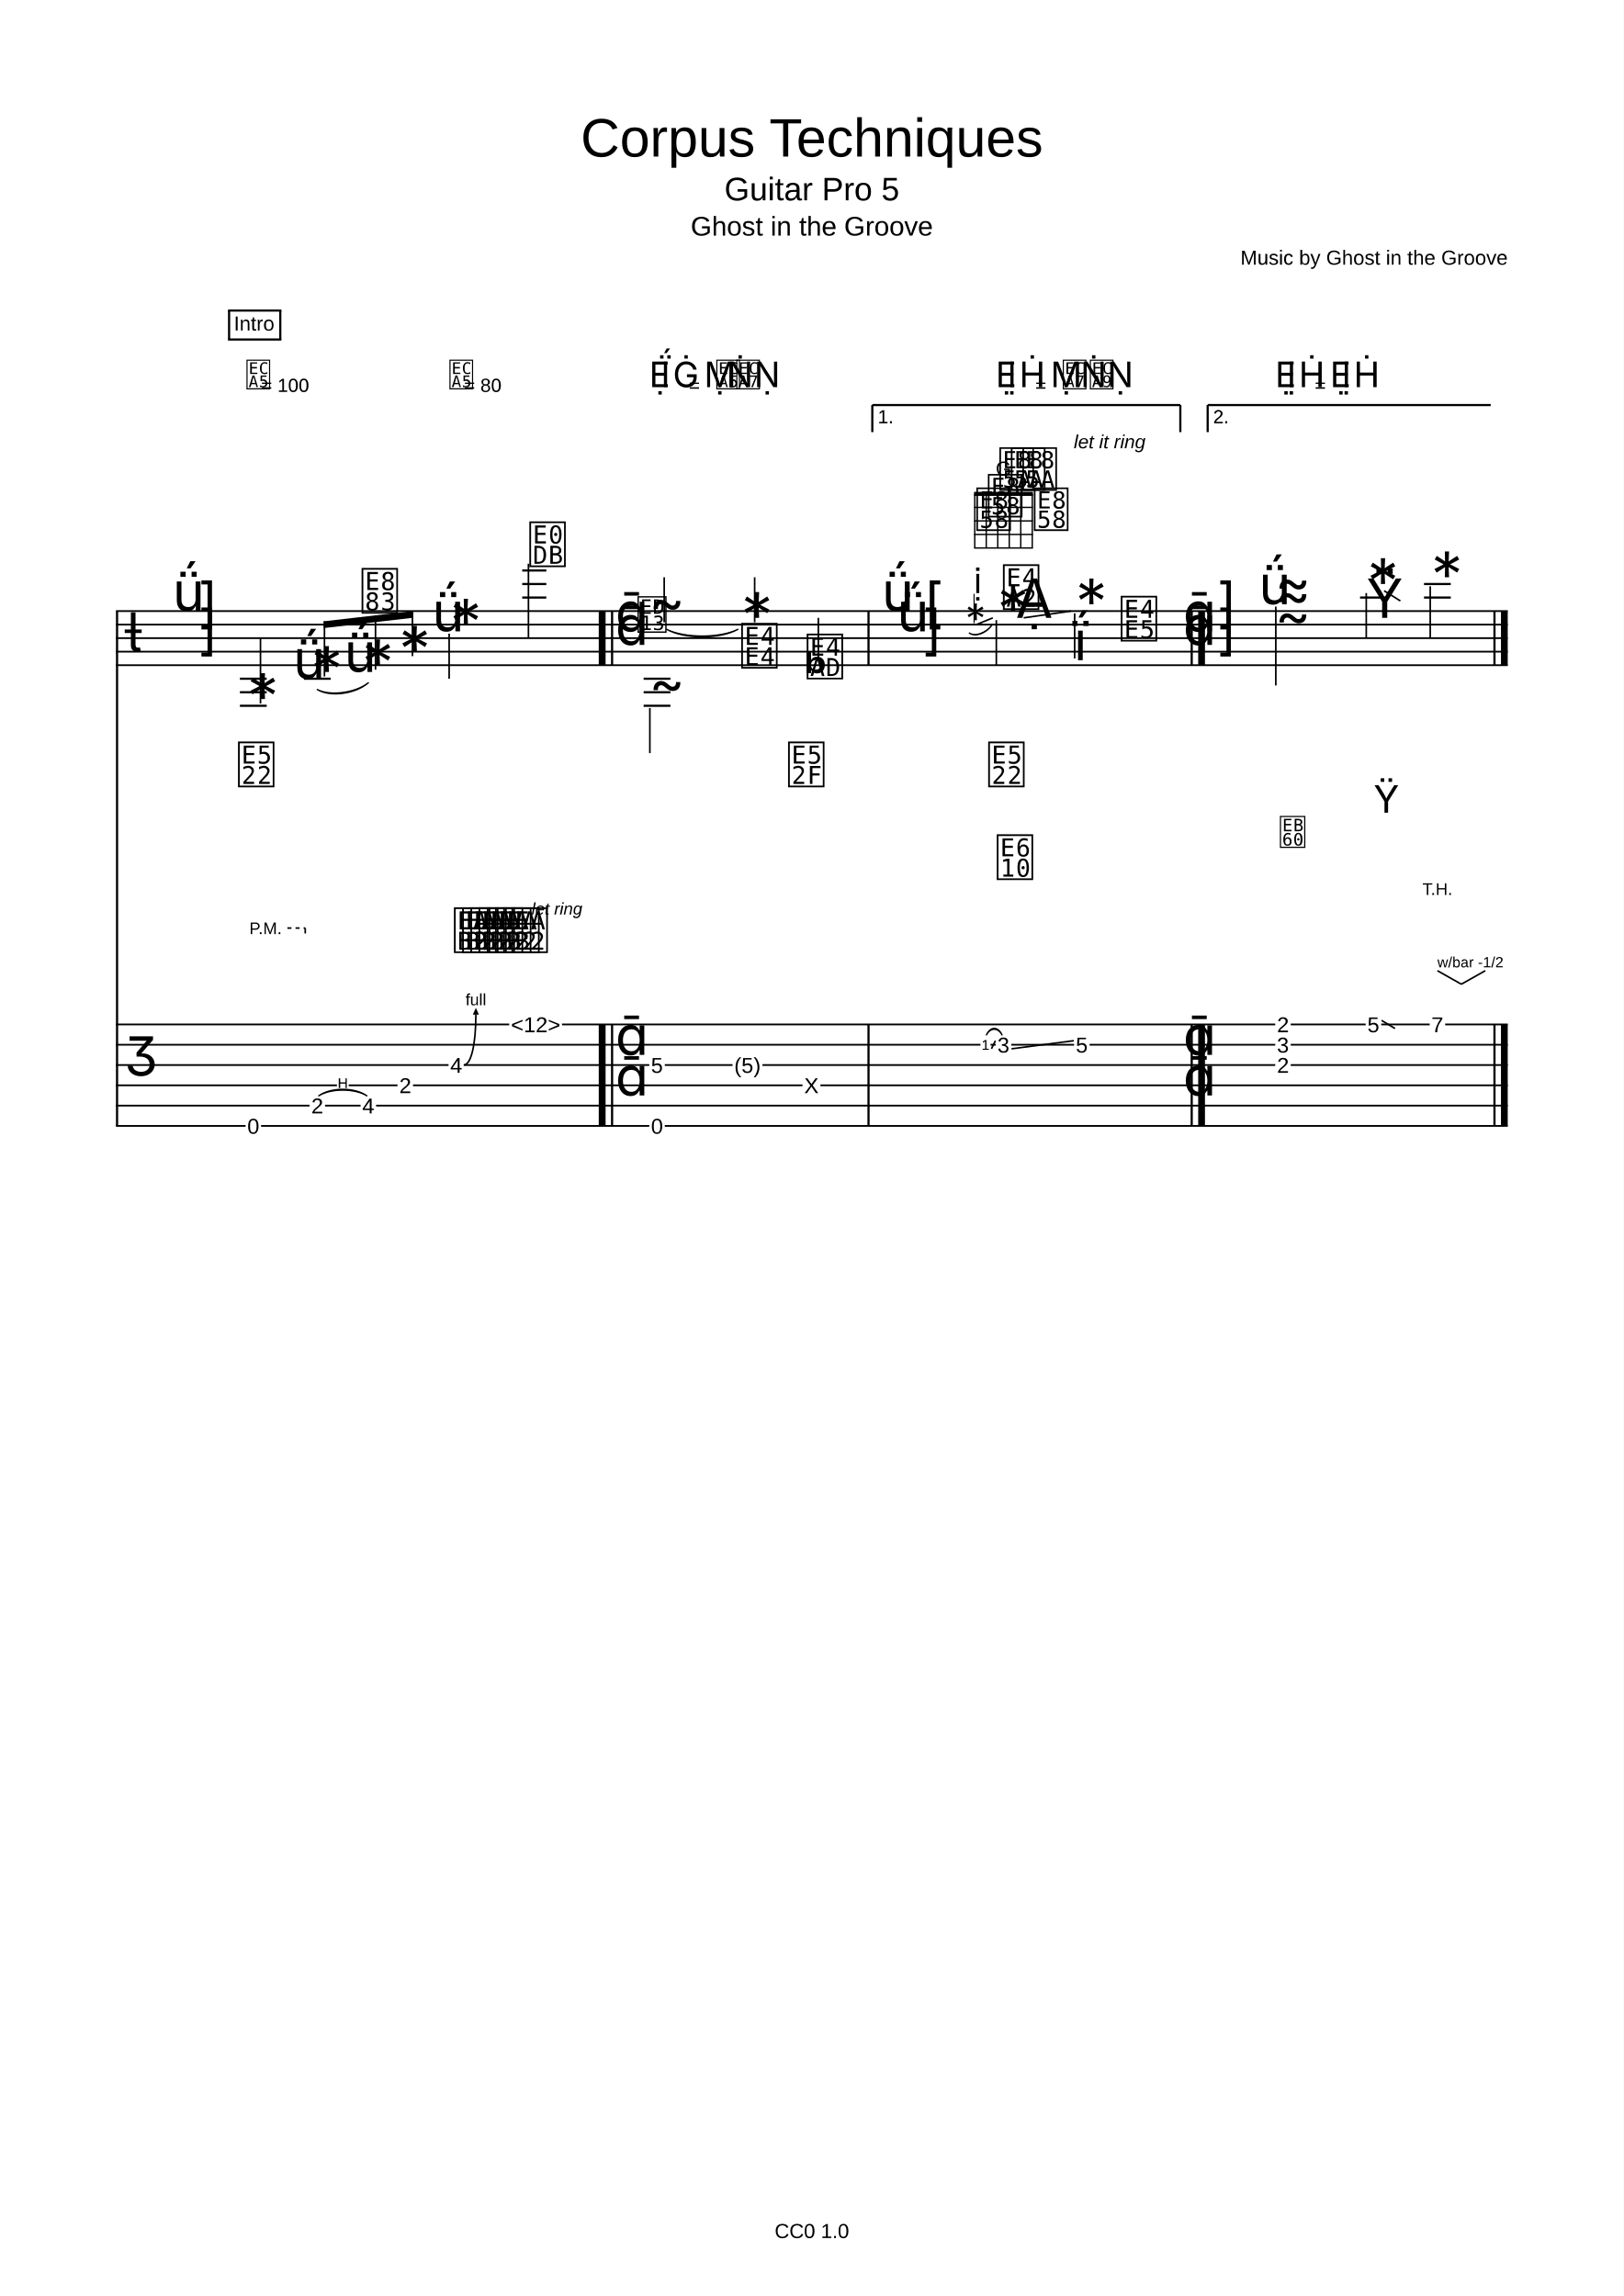
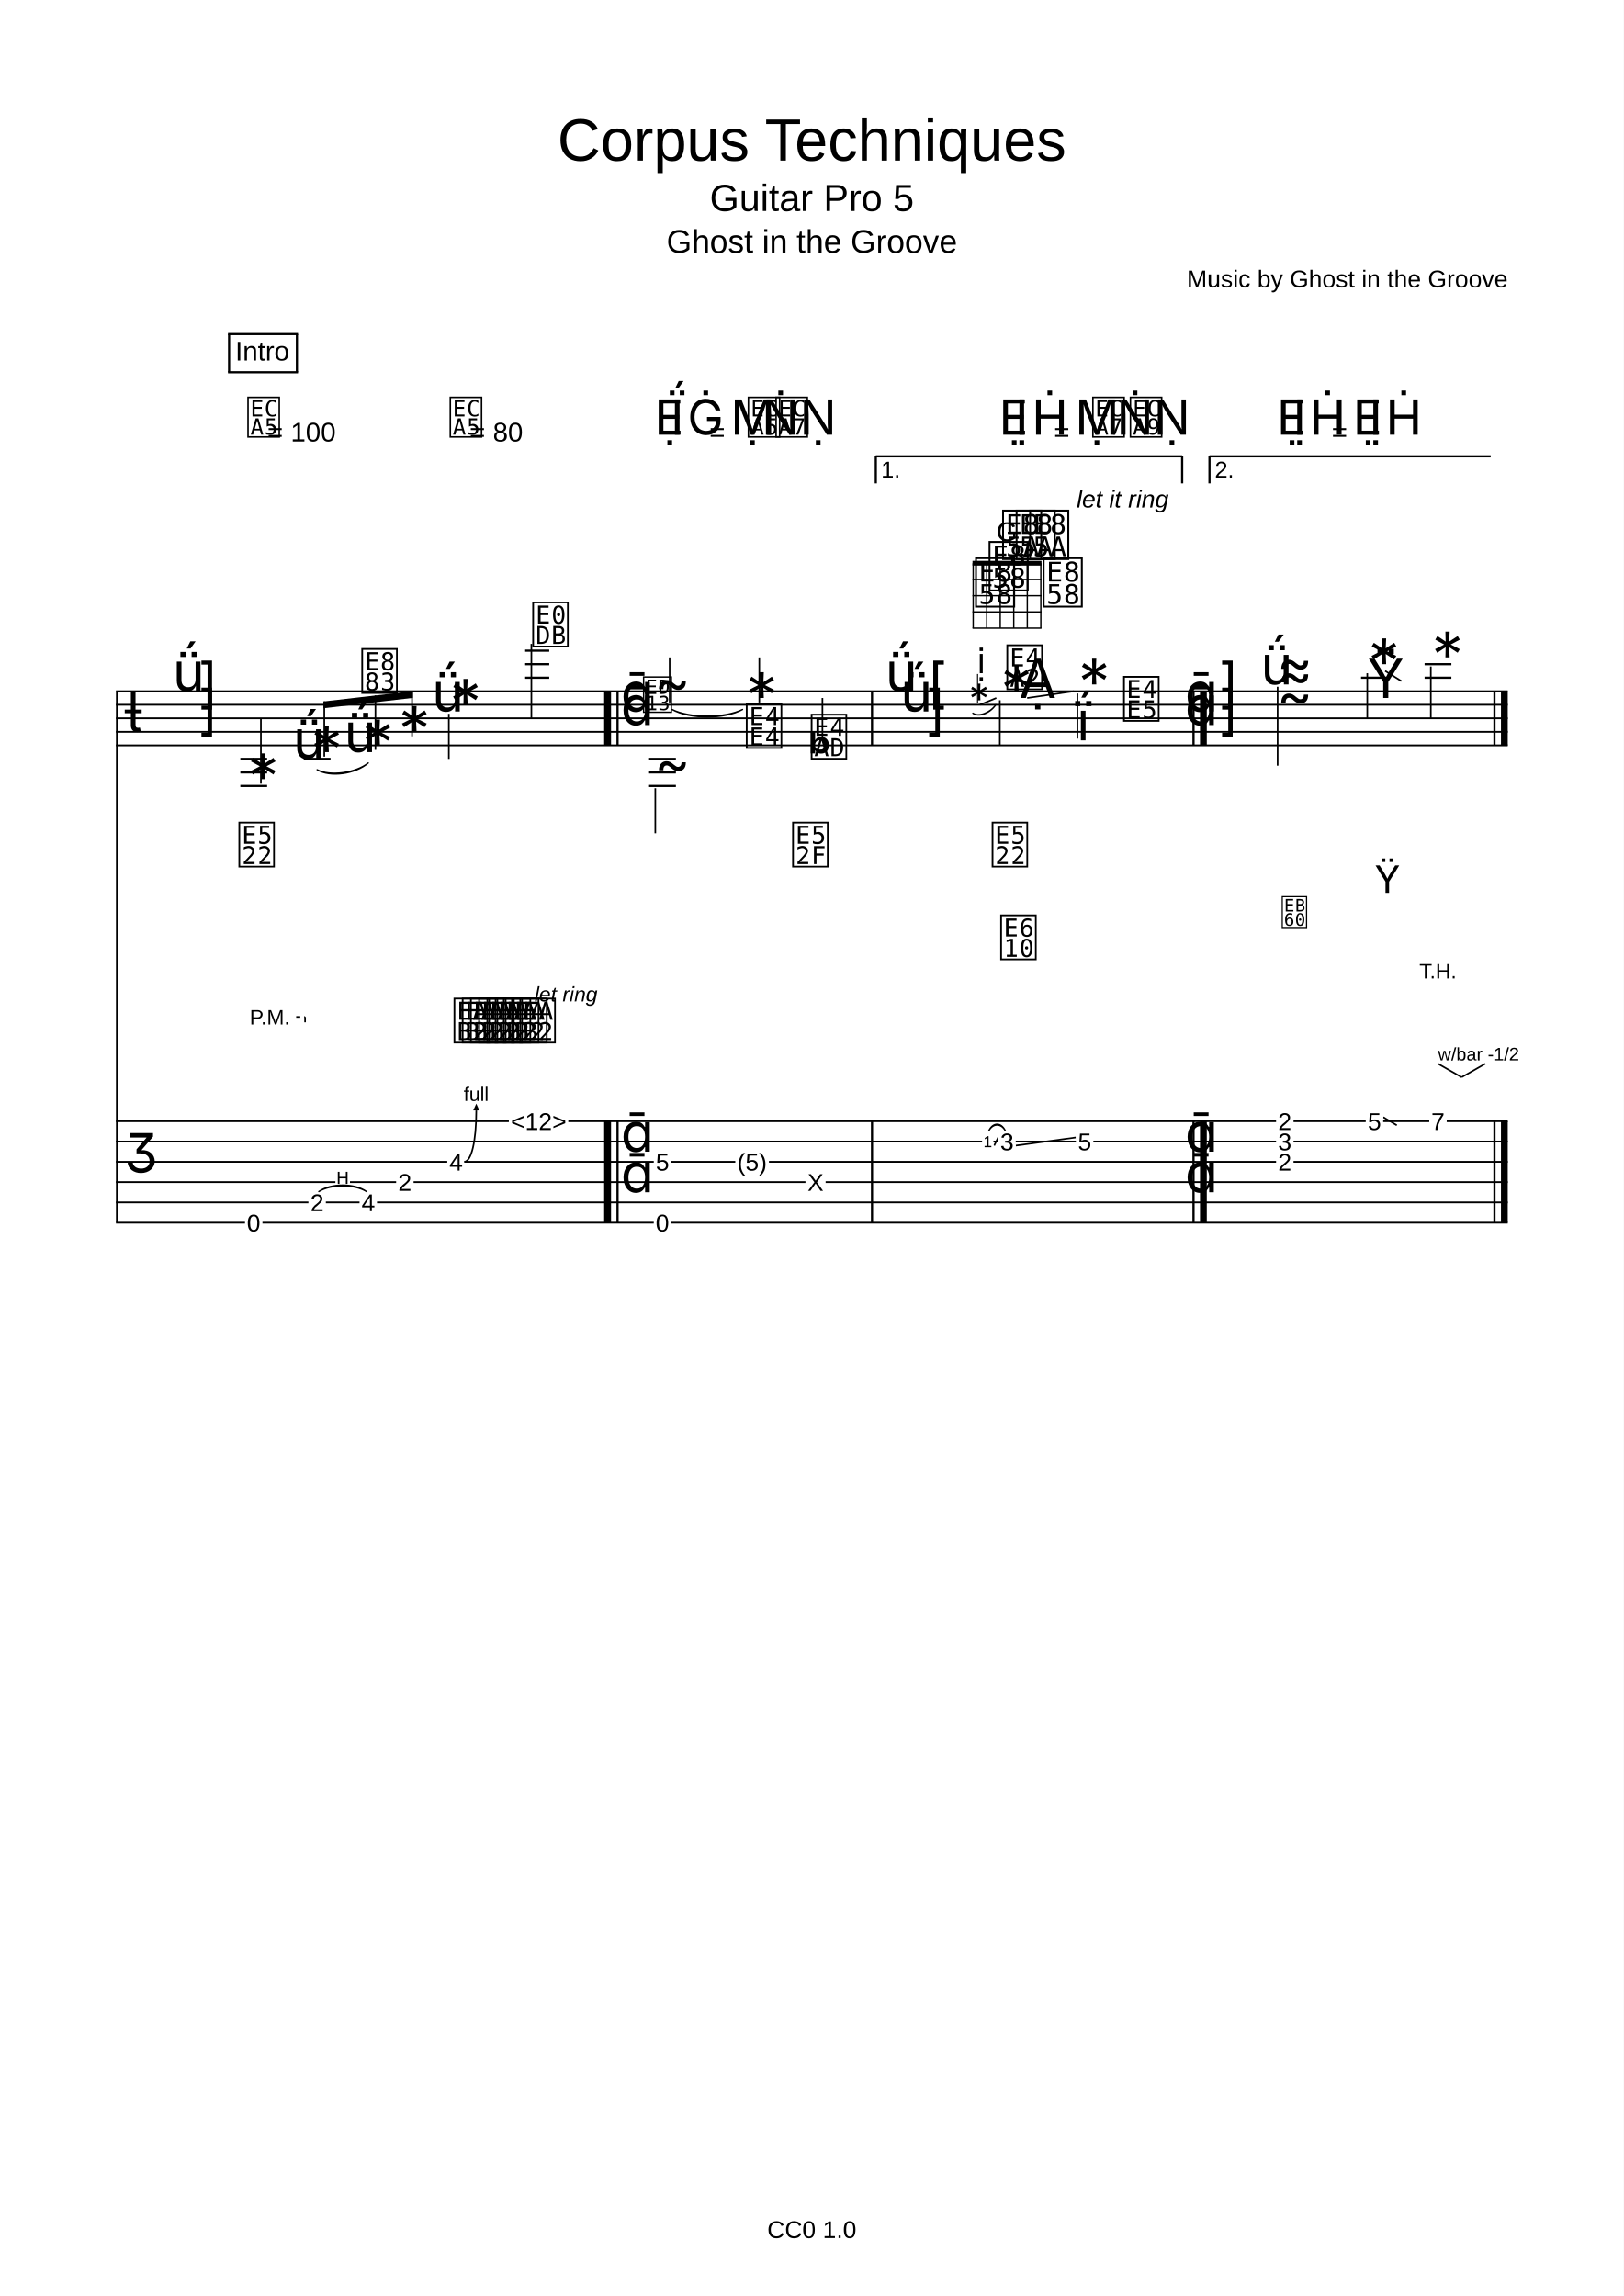
<svg xmlns="http://www.w3.org/2000/svg" width="1200" height="1697.143" viewBox="0 0 120 169.714">
  <style>@font-face{font-family:"Bravura";src:url("Bravura.otf")}text{font-family:"Bravura";font-size:4px}text.t{font-family:Arial,Helvetica,sans-serif}</style>
  <rect x="0" y="0" width="120" height="169.714" fill="white" />
  <g fill="black" stroke="black">
-     <line class="staffLine" x1="8.571" y1="45.169" x2="111.429" y2="45.169" stroke-width="0.13" />
-     <line class="staffLine" x1="8.571" y1="46.169" x2="111.429" y2="46.169" stroke-width="0.13" />
-     <line class="staffLine" x1="8.571" y1="47.169" x2="111.429" y2="47.169" stroke-width="0.13" />
-     <line class="staffLine" x1="8.571" y1="48.169" x2="111.429" y2="48.169" stroke-width="0.13" />
-     <line class="staffLine" x1="8.571" y1="49.169" x2="111.429" y2="49.169" stroke-width="0.13" />
-     <line class="ledgerLine" x1="17.731" y1="50.169" x2="19.711" y2="50.169" stroke-width="0.16" />
-     <line class="ledgerLine" x1="17.731" y1="51.169" x2="19.711" y2="51.169" stroke-width="0.16" />
-     <line class="ledgerLine" x1="17.731" y1="52.169" x2="19.711" y2="52.169" stroke-width="0.16" />
-     <line class="stem" x1="19.251" y1="52.001" x2="19.251" y2="47.169" stroke-width="0.12" />
-     <line class="ledgerLine" x1="22.459" y1="50.169" x2="24.439" y2="50.169" stroke-width="0.16" />
-     <line class="stem" x1="33.194" y1="46.837" x2="33.194" y2="50.169" stroke-width="0.12" />
-     <line class="ledgerLine" x1="38.595" y1="44.169" x2="40.375" y2="44.169" stroke-width="0.16" />
-     <line class="ledgerLine" x1="38.595" y1="43.169" x2="40.375" y2="43.169" stroke-width="0.16" />
-     <line class="ledgerLine" x1="38.595" y1="42.169" x2="40.375" y2="42.169" stroke-width="0.16" />
-     <line class="stem" x1="39.055" y1="41.669" x2="39.055" y2="47.169" stroke-width="0.12" />
-     <line class="stem" x1="23.979" y1="50.001" x2="23.979" y2="45.919" stroke-width="0.12" />
-     <line class="stem" x1="27.752" y1="49.501" x2="27.752" y2="45.484" stroke-width="0.12" />
-     <line class="stem" x1="30.481" y1="48.501" x2="30.481" y2="45.169" stroke-width="0.12" />
-     <line class="barline" x1="44.336" y1="45.169" x2="44.336" y2="49.169" stroke-width="0.16" />
-     <line class="barline" x1="44.506" y1="45.169" x2="44.506" y2="49.169" stroke-width="0.5" />
-     <line class="barline" x1="45.236" y1="45.169" x2="45.236" y2="49.169" stroke-width="0.16" />
-     <line class="stem" x1="49.088" y1="46.001" x2="49.088" y2="42.669" stroke-width="0.12" />
-     <line class="stem" x1="55.773" y1="46.001" x2="55.773" y2="42.669" stroke-width="0.12" />
-     <line class="stem" x1="60.48" y1="48.725" x2="60.48" y2="45.669" stroke-width="0.12" />
-     <line class="ledgerLine" x1="47.568" y1="50.169" x2="49.548" y2="50.169" stroke-width="0.16" />
-     <line class="ledgerLine" x1="47.568" y1="51.169" x2="49.548" y2="51.169" stroke-width="0.16" />
-     <line class="ledgerLine" x1="47.568" y1="52.169" x2="49.548" y2="52.169" stroke-width="0.16" />
-     <line class="stem" x1="48.028" y1="52.337" x2="48.028" y2="55.669" stroke-width="0.12" />
-     <line class="barline" x1="64.188" y1="45.169" x2="64.188" y2="49.169" stroke-width="0.16" />
-     <line class="stem" x1="73.634" y1="45.837" x2="73.634" y2="49.169" stroke-width="0.12" />
-     <line class="stem" x1="71.988" y1="46.06" x2="71.988" y2="43.894" stroke-width="0.078" />
-     <line class="slide" x1="72.157" y1="46.169" x2="73.374" y2="45.669" stroke-width="0.12" />
-     <line class="stem" x1="79.423" y1="45.337" x2="79.423" y2="48.669" stroke-width="0.12" />
-     <line class="slide" x1="75.654" y1="45.669" x2="79.163" y2="45.169" stroke-width="0.12" />
-     <line class="barline" x1="88.073" y1="45.169" x2="88.073" y2="49.169" stroke-width="0.16" />
-     <line class="barline" x1="88.803" y1="45.169" x2="88.803" y2="49.169" stroke-width="0.5" />
-     <line class="stem" x1="94.289" y1="44.837" x2="94.289" y2="50.669" stroke-width="0.12" />
-     <line class="ledgerLine" x1="100.514" y1="44.169" x2="102.494" y2="44.169" stroke-width="0.16" />
-     <line class="stem" x1="100.974" y1="43.837" x2="100.974" y2="47.169" stroke-width="0.12" />
-     <line class="slide" x1="102.294" y1="43.669" x2="103.494" y2="44.419" stroke-width="0.12" />
-     <line class="ledgerLine" x1="105.241" y1="44.169" x2="107.221" y2="44.169" stroke-width="0.16" />
-     <line class="ledgerLine" x1="105.241" y1="43.169" x2="107.221" y2="43.169" stroke-width="0.16" />
-     <line class="stem" x1="105.701" y1="43.337" x2="105.701" y2="47.169" stroke-width="0.12" />
-     <line class="barline" x1="110.449" y1="45.169" x2="110.449" y2="49.169" stroke-width="0.16" />
-     <line class="barline" x1="111.179" y1="45.169" x2="111.179" y2="49.169" stroke-width="0.5" />
-     <line class="chord" x1="76.289" y1="36.505" x2="76.289" y2="40.505" stroke-width="0.1" />
-     <line class="chord" x1="75.439" y1="36.505" x2="75.439" y2="40.505" stroke-width="0.1" />
-     <line class="chord" x1="74.589" y1="36.505" x2="74.589" y2="40.505" stroke-width="0.1" />
-     <line class="chord" x1="73.739" y1="36.505" x2="73.739" y2="40.505" stroke-width="0.1" />
-     <line class="chord" x1="72.889" y1="36.505" x2="72.889" y2="40.505" stroke-width="0.1" />
-     <line class="chord" x1="72.039" y1="36.505" x2="72.039" y2="40.505" stroke-width="0.1" />
-     <line class="chord" x1="71.989" y1="36.505" x2="76.339" y2="36.505" stroke-width="0.3" />
-     <line class="chord" x1="71.989" y1="37.505" x2="76.339" y2="37.505" stroke-width="0.1" />
-     <line class="chord" x1="71.989" y1="38.505" x2="76.339" y2="38.505" stroke-width="0.1" />
-     <line class="chord" x1="71.989" y1="39.505" x2="76.339" y2="39.505" stroke-width="0.1" />
-     <line class="chord" x1="71.989" y1="40.505" x2="76.339" y2="40.505" stroke-width="0.1" />
-     <line class="staffLine" x1="8.571" y1="75.724" x2="111.429" y2="75.724" stroke-width="0.13" />
-     <line class="staffLine" x1="8.571" y1="77.224" x2="111.429" y2="77.224" stroke-width="0.13" />
-     <line class="staffLine" x1="8.571" y1="78.724" x2="111.429" y2="78.724" stroke-width="0.13" />
-     <line class="staffLine" x1="8.571" y1="80.224" x2="111.429" y2="80.224" stroke-width="0.13" />
-     <line class="staffLine" x1="8.571" y1="81.724" x2="111.429" y2="81.724" stroke-width="0.13" />
-     <line class="staffLine" x1="8.571" y1="83.224" x2="111.429" y2="83.224" stroke-width="0.13" />
-     <line class="barline" x1="44.336" y1="75.724" x2="44.336" y2="83.224" stroke-width="0.16" />
-     <line class="barline" x1="44.506" y1="75.724" x2="44.506" y2="83.224" stroke-width="0.5" />
-     <line class="barline" x1="45.236" y1="75.724" x2="45.236" y2="83.224" stroke-width="0.16" />
-     <line class="barline" x1="64.188" y1="75.724" x2="64.188" y2="83.224" stroke-width="0.16" />
-     <line class="slide" x1="73.271" y1="77.524" x2="73.569" y2="76.924" stroke-width="0.12" />
-     <line class="slide" x1="74.759" y1="77.524" x2="79.359" y2="76.924" stroke-width="0.12" />
-     <line class="barline" x1="88.073" y1="75.724" x2="88.073" y2="83.224" stroke-width="0.16" />
-     <line class="barline" x1="88.803" y1="75.724" x2="88.803" y2="83.224" stroke-width="0.5" />
-     <line class="slide" x1="102.099" y1="75.424" x2="103.099" y2="76.024" stroke-width="0.12" />
-     <line class="barline" x1="110.449" y1="75.724" x2="110.449" y2="83.224" stroke-width="0.16" />
-     <line class="barline" x1="111.179" y1="75.724" x2="111.179" y2="83.224" stroke-width="0.5" />
-     <line class="bend" x1="106.231" y1="71.75" x2="108" y2="72.75" stroke-width="0.12" />
-     <line class="bend" x1="108" y1="72.75" x2="109.769" y2="71.75" stroke-width="0.12" />
-     <line class="technique" x1="21.241" y1="68.6" x2="22.559" y2="68.6" stroke-width="0.12" stroke-dasharray="0.3" />
-     <line class="technique" x1="22.559" y1="68.6" x2="22.559" y2="69" stroke-width="0.12" />
-     <line class="volta" x1="64.468" y1="29.941" x2="87.233" y2="29.941" stroke-width="0.16" />
-     <line class="volta" x1="64.468" y1="29.941" x2="64.468" y2="31.941" stroke-width="0.16" />
-     <line class="volta" x1="87.233" y1="29.941" x2="87.233" y2="31.941" stroke-width="0.16" />
-     <line class="volta" x1="89.253" y1="29.941" x2="110.169" y2="29.941" stroke-width="0.16" />
-     <line class="volta" x1="89.253" y1="29.941" x2="89.253" y2="31.941" stroke-width="0.16" />
-     <line class="section" x1="16.851" y1="22.955" x2="20.795" y2="22.955" stroke-width="0.16" />
-     <line class="section" x1="16.851" y1="25.095" x2="20.795" y2="25.095" stroke-width="0.16" />
-     <line class="section" x1="16.931" y1="22.955" x2="16.931" y2="25.095" stroke-width="0.16" />
-     <line class="section" x1="20.715" y1="22.955" x2="20.715" y2="25.095" stroke-width="0.16" />
-     <line class="barline" x1="8.651" y1="45.169" x2="8.651" y2="83.224" stroke-width="0.16" />
-     <polygon class="beam" stroke="none" points="23.919,45.926 30.541,45.162 30.541,45.662 23.919,46.426" />
-     <text class="clef" x="9.171" y="48.169" stroke="none"></text>
-     <text class="keySignature" x="12.755" y="45.169" stroke="none"></text>
-     <text class="timeSignature" x="14.651" y="46.169" stroke="none"></text>
-     <text class="timeSignature" x="14.651" y="48.169" stroke="none"></text>
-     <text class="notehead" x="18.131" y="52.169" stroke="none"></text>
-     <text class="notehead" x="22.859" y="50.169" stroke="none"></text>
-     <text class="accidental" x="21.663" y="50.169" stroke="none"></text>
-     <text class="notehead" x="26.632" y="49.669" stroke="none"></text>
-     <text class="accidental" x="25.436" y="49.669" stroke="none"></text>
-     <text class="notehead" x="29.361" y="48.669" stroke="none"></text>
-     <text class="notehead" x="33.134" y="46.669" stroke="none"></text>
-     <text class="accidental" x="31.938" y="46.669" stroke="none"></text>
-     <text class="notehead" x="38.995" y="41.669" stroke="none"></text>
-     <text class="tuplet" x="26.598" y="45.112" stroke="none"></text>
-     <text class="repeat" x="45.476" y="46.669" stroke="none"></text>
-     <text class="repeat" x="45.476" y="47.669" stroke="none"></text>
-     <text class="notehead" x="47.968" y="46.169" stroke="none"></text>
-     <text class="fingering" x="47.012" y="46.572" style="font-size:3.2px" stroke="none"></text>
-     <text class="notehead" x="54.653" y="46.169" stroke="none"></text>
-     <text class="notehead" x="59.38" y="49.169" stroke="none"></text>
-     <text class="articulation" x="59.492" y="49.969" stroke="none"></text>
-     <text class="notehead" x="47.968" y="52.169" stroke="none"></text>
-     <text class="rest" x="54.653" y="49.169" stroke="none"></text>
-     <text class="keySignature" x="65.168" y="45.169" stroke="none"></text>
-     <text class="keySignature" x="66.284" y="46.669" stroke="none"></text>
-     <text class="timeSignature" x="68.278" y="46.169" stroke="none"></text>
-     <text class="timeSignature" x="68.18" y="48.169" stroke="none"></text>
-     <text class="notehead" x="73.574" y="45.669" stroke="none"></text>
-     <text class="dot" x="75.054" y="45.669" stroke="none"></text>
-     <text class="notehead" x="71.26" y="46.169" style="font-size:2.6px" stroke="none"></text>
-     <text class="flag" x="71.949" y="43.837" style="font-size:2.6px" stroke="none"></text>
-     <text class="articulation" x="73.996" y="44.837" stroke="none"></text>
-     <text class="notehead" x="79.363" y="45.169" stroke="none"></text>
-     <text class="flag" x="79.363" y="48.801" stroke="none"></text>
-     <text class="rest" x="82.702" y="47.169" stroke="none"></text>
-     <text class="repeat" x="87.433" y="46.669" stroke="none"></text>
-     <text class="repeat" x="87.433" y="47.669" stroke="none"></text>
-     <text class="timeSignature" x="89.953" y="46.169" stroke="none"></text>
-     <text class="timeSignature" x="89.953" y="48.169" stroke="none"></text>
-     <text class="notehead" x="94.229" y="44.669" stroke="none"></text>
-     <text class="accidental" x="93.033" y="44.669" stroke="none"></text>
-     <text class="notehead" x="94.229" y="45.669" stroke="none"></text>
-     <text class="notehead" x="94.229" y="47.169" stroke="none"></text>
-     <text class="notehead" x="100.914" y="43.669" stroke="none"></text>
-     <text class="technique" x="100.978" y="45.669" stroke="none"></text>
-     <text class="notehead" x="105.641" y="43.169" stroke="none"></text>
-     <text class="chord" x="76.287" y="39.007" style="font-size:3.8px" stroke="none"></text>
-     <text class="chord" x="75.437" y="36.035" style="font-size:3.8px" stroke="none"></text>
-     <text class="chord" x="74.587" y="36.035" style="font-size:3.8px" stroke="none"></text>
-     <text class="chord" x="73.737" y="36.035" style="font-size:3.8px" stroke="none"></text>
-     <text class="chord" x="72.887" y="38.007" style="font-size:3.8px" stroke="none"></text>
-     <text class="chord" x="72.037" y="39.007" style="font-size:3.8px" stroke="none"></text>
-     <text class="dynamic" x="17.465" y="57.945" stroke="none"></text>
-     <text class="dynamic" x="58.118" y="57.945" stroke="none"></text>
-     <text class="dynamic" x="72.908" y="57.945" stroke="none"></text>
-     <text class="clef" x="9.183" y="79.506" stroke="none"></text>
-     <text class="repeat" x="45.476" y="77.974" stroke="none"></text>
-     <text class="repeat" x="45.476" y="80.974" stroke="none"></text>
-     <text class="repeat" x="87.433" y="77.974" stroke="none"></text>
-     <text class="repeat" x="87.433" y="80.974" stroke="none"></text>
-     <text class="vibrato" x="33.42" y="70.2" stroke="none"></text>
-     <text class="vibrato" x="34.028" y="70.2" stroke="none"></text>
-     <text class="vibrato" x="34.636" y="70.2" stroke="none"></text>
-     <text class="vibrato" x="35.244" y="70.2" stroke="none"></text>
-     <text class="vibrato" x="35.852" y="70.2" stroke="none"></text>
-     <text class="vibrato" x="36.46" y="70.2" stroke="none"></text>
-     <text class="vibrato" x="37.068" y="70.2" stroke="none"></text>
-     <text class="vibrato" x="37.676" y="70.2" stroke="none"></text>
-     <text class="technique" x="73.54" y="64.8" stroke="none"></text>
-     <text class="technique" x="94.5" y="62.5" style="font-size:2.8px" stroke="none"></text>
-     <text class="technique" x="101.507" y="60.077" style="font-size:2.8px" stroke="none"></text>
-     <text class="tempo" x="18.131" y="28.617" style="font-size:2.6px" stroke="none"></text>
-     <text class="tempo" x="33.134" y="28.617" style="font-size:2.6px" stroke="none"></text>
-     <text class="tempo" x="47.968" y="28.617" style="font-size:2.6px" stroke="none"></text>
-     <text class="tempo" x="48.831" y="28.617" style="font-size:2.6px" stroke="none"></text>
-     <text class="tempo" x="49.721" y="28.617" style="font-size:2.6px" stroke="none"></text>
-     <text class="tempo" x="52.027" y="28.617" style="font-size:2.6px" stroke="none"></text>
-     <text class="tempo" x="52.854" y="28.617" style="font-size:2.6px" stroke="none"></text>
-     <text class="tempo" x="53.717" y="28.617" style="font-size:2.6px" stroke="none"></text>
-     <text class="tempo" x="54.331" y="28.617" style="font-size:2.6px" stroke="none"></text>
-     <text class="tempo" x="55.719" y="28.617" style="font-size:2.6px" stroke="none"></text>
-     <text class="tempo" x="73.574" y="28.617" style="font-size:2.6px" stroke="none"></text>
-     <text class="tempo" x="74.437" y="28.617" style="font-size:2.6px" stroke="none"></text>
-     <text class="tempo" x="75.326" y="28.617" style="font-size:2.6px" stroke="none"></text>
-     <text class="tempo" x="77.633" y="28.617" style="font-size:2.6px" stroke="none"></text>
-     <text class="tempo" x="78.46" y="28.617" style="font-size:2.6px" stroke="none"></text>
-     <text class="tempo" x="79.848" y="28.617" style="font-size:2.6px" stroke="none"></text>
-     <text class="tempo" x="80.462" y="28.617" style="font-size:2.6px" stroke="none"></text>
-     <text class="tempo" x="81.819" y="28.617" style="font-size:2.6px" stroke="none"></text>
-     <text class="tempo" x="94.229" y="28.617" style="font-size:2.6px" stroke="none"></text>
-     <text class="tempo" x="95.092" y="28.617" style="font-size:2.6px" stroke="none"></text>
-     <text class="tempo" x="95.982" y="28.617" style="font-size:2.6px" stroke="none"></text>
-     <text class="tempo" x="98.288" y="28.617" style="font-size:2.6px" stroke="none"></text>
-     <text class="tempo" x="99.152" y="28.617" style="font-size:2.6px" stroke="none"></text>
-     <text class="tempo" x="100.041" y="28.617" style="font-size:2.6px" stroke="none"></text>
-     <text class="t credit" x="60" y="11.571" style="font-size:4px" text-anchor="middle" stroke="none">Corpus Techniques</text>
-     <text class="t credit" x="60" y="14.811" style="font-size:2.4px" text-anchor="middle" stroke="none">Guitar Pro 5</text>
-     <text class="t credit" x="60" y="17.415" style="font-size:2px" text-anchor="middle" stroke="none">Ghost in the Groove</text>
-     <text class="t credit" x="111.429" y="19.56" style="font-size:1.5px" text-anchor="end" stroke="none">Music by Ghost in the Groove</text>
-     <text class="t chord" x="74.164" y="35.154" style="font-size:1.5px" text-anchor="middle" stroke="none">G</text>
-     <text class="t beatText" x="79.363" y="33.135" style="font-size:1.4px;font-style:italic" text-anchor="start" stroke="none">let it ring</text>
-     <rect class="knockout" x="18.149" y="82.52" width="1.146" height="1.408" fill="white" stroke="none" />
-     <text class="t fretNumber" x="18.721" y="83.8" style="font-size:1.6px" text-anchor="middle" stroke="none">0</text>
-     <rect class="knockout" x="22.876" y="81.02" width="1.146" height="1.408" fill="white" stroke="none" />
-     <text class="t fretNumber" x="23.449" y="82.3" style="font-size:1.6px" text-anchor="middle" stroke="none">2</text>
-     <rect class="knockout" x="26.649" y="81.02" width="1.146" height="1.408" fill="white" stroke="none" />
-     <text class="t fretNumber" x="27.222" y="82.3" style="font-size:1.6px" text-anchor="middle" stroke="none">4</text>
-     <rect class="knockout" x="24.901" y="79.588" width="0.868" height="0.924" fill="white" stroke="none" />
-     <text class="t technique" x="25.335" y="80.428" style="font-size:1.05px" text-anchor="middle" stroke="none">H</text>
-     <rect class="knockout" x="29.378" y="79.52" width="1.146" height="1.408" fill="white" stroke="none" />
-     <text class="t fretNumber" x="29.951" y="80.8" style="font-size:1.6px" text-anchor="middle" stroke="none">2</text>
-     <rect class="knockout" x="33.151" y="78.02" width="1.146" height="1.408" fill="white" stroke="none" />
-     <text class="t fretNumber" x="33.724" y="79.3" style="font-size:1.6px" text-anchor="middle" stroke="none">4</text>
-     <rect class="knockout" x="37.633" y="75.02" width="3.904" height="1.408" fill="white" stroke="none" />
-     <text class="t fretNumber" x="39.585" y="76.3" style="font-size:1.6px" text-anchor="middle" stroke="none">&lt;12&gt;</text>
-     <rect class="knockout" x="47.985" y="78.02" width="1.146" height="1.408" fill="white" stroke="none" />
-     <text class="t fretNumber" x="48.558" y="79.3" style="font-size:1.6px" text-anchor="middle" stroke="none">5</text>
-     <rect class="knockout" x="47.985" y="82.52" width="1.146" height="1.408" fill="white" stroke="none" />
-     <text class="t fretNumber" x="48.558" y="83.8" style="font-size:1.6px" text-anchor="middle" stroke="none">0</text>
-     <rect class="knockout" x="54.138" y="78.02" width="2.211" height="1.408" fill="white" stroke="none" />
-     <text class="t fretNumber" x="55.243" y="79.3" style="font-size:1.6px" text-anchor="middle" stroke="none">(5)</text>
-     <rect class="knockout" x="59.309" y="79.52" width="1.323" height="1.408" fill="white" stroke="none" />
-     <text class="t fretNumber" x="59.97" y="80.8" style="font-size:1.6px" text-anchor="middle" stroke="none">X</text>
-     <rect class="knockout" x="72.46" y="76.767" width="0.745" height="0.915" fill="white" stroke="none" />
-     <text class="t fretNumber" x="72.832" y="77.599" style="font-size:1.04px" text-anchor="middle" stroke="none">1</text>
-     <rect class="knockout" x="73.591" y="76.52" width="1.146" height="1.408" fill="white" stroke="none" />
-     <text class="t fretNumber" x="74.164" y="77.8" style="font-size:1.6px" text-anchor="middle" stroke="none">3</text>
-     <rect class="knockout" x="79.381" y="76.52" width="1.146" height="1.408" fill="white" stroke="none" />
-     <text class="t fretNumber" x="79.953" y="77.8" style="font-size:1.6px" text-anchor="middle" stroke="none">5</text>
-     <rect class="knockout" x="94.246" y="75.02" width="1.146" height="1.408" fill="white" stroke="none" />
-     <text class="t fretNumber" x="94.819" y="76.3" style="font-size:1.6px" text-anchor="middle" stroke="none">2</text>
-     <rect class="knockout" x="94.246" y="76.52" width="1.146" height="1.408" fill="white" stroke="none" />
-     <text class="t fretNumber" x="94.819" y="77.8" style="font-size:1.6px" text-anchor="middle" stroke="none">3</text>
-     <rect class="knockout" x="94.246" y="78.02" width="1.146" height="1.408" fill="white" stroke="none" />
-     <text class="t fretNumber" x="94.819" y="79.3" style="font-size:1.6px" text-anchor="middle" stroke="none">2</text>
-     <rect class="knockout" x="100.932" y="75.02" width="1.146" height="1.408" fill="white" stroke="none" />
-     <text class="t fretNumber" x="101.504" y="76.3" style="font-size:1.6px" text-anchor="middle" stroke="none">5</text>
-     <rect class="knockout" x="105.659" y="75.02" width="1.146" height="1.408" fill="white" stroke="none" />
-     <text class="t fretNumber" x="106.231" y="76.3" style="font-size:1.6px" text-anchor="middle" stroke="none">7</text>
-     <text class="t bend" x="106.231" y="71.5" style="font-size:1.1px" text-anchor="start" stroke="none">w/bar -1/2</text>
-     <text class="t technique" x="18.421" y="69.05" style="font-size:1.25px" text-anchor="start" stroke="none">P.M.</text>
-     <text class="t technique" x="39.285" y="67.6" style="font-size:1.25px;font-style:italic" text-anchor="start" stroke="none">let ring</text>
-     <text class="t technique" x="106.231" y="66.15" style="font-size:1.25px" text-anchor="middle" stroke="none">T.H.</text>
-     <text class="t bend" x="35.169" y="74.3" style="font-size:1.2px" text-anchor="middle" stroke="none">full</text>
-     <text class="t volta" x="64.868" y="31.291" style="font-size:1.4px" text-anchor="start" stroke="none">1.</text>
-     <text class="t volta" x="89.653" y="31.291" style="font-size:1.4px" text-anchor="start" stroke="none">2.</text>
-     <text class="t tempo" x="19.295" y="28.967" style="font-size:1.4px" text-anchor="start" stroke="none">= 100</text>
-     <text class="t tempo" x="34.297" y="28.967" style="font-size:1.4px" text-anchor="start" stroke="none">= 80</text>
-     <text class="t tempo" x="50.91" y="28.967" style="font-size:1.4px" text-anchor="start" stroke="none">=</text>
-     <text class="t tempo" x="76.516" y="28.967" style="font-size:1.4px" text-anchor="start" stroke="none">=</text>
-     <text class="t tempo" x="97.171" y="28.967" style="font-size:1.4px" text-anchor="start" stroke="none">=</text>
-     <text class="t section" x="17.281" y="24.43" style="font-size:1.5px" text-anchor="start" stroke="none">Intro</text>
-     <text class="t credit" x="60" y="165.429" style="font-size:1.5px" text-anchor="middle" stroke="none">CC0 1.0</text>
-     <path class="slur" stroke-width="0.1" stroke-linejoin="round" d="M23.449,50.969 C24.392,51.471 26.278,51.221 27.222,50.469 C26.278,51.301 24.392,51.551 23.449,50.969Z" />
-     <path class="tie" stroke-width="0.1" stroke-linejoin="round" d="M49.268,46.519 C50.584,47.181 53.217,47.181 54.533,46.519 C53.217,47.261 50.584,47.261 49.268,46.519Z" />
-     <path class="slur" stroke-width="0.1" stroke-linejoin="round" d="M71.643,46.794 C72.066,47.09 72.911,46.778 73.334,46.169 C72.911,46.806 72.066,47.119 71.643,46.794Z" />
-     <path class="slur" stroke-width="0.1" stroke-linejoin="round" d="M23.56,80.998 C24.447,80.358 26.223,80.358 27.111,80.998 C26.223,80.438 24.447,80.438 23.56,80.998Z" />
-     <path class="slur" stroke-width="0.1" stroke-linejoin="round" d="M72.904,76.498 C73.191,75.858 73.766,75.858 74.053,76.498 C73.766,75.938 73.191,75.938 72.904,76.498Z" />
-     <path class="bend" fill="none" stroke-width="0.12" d="M34.269,78.724 C34.809,78.724 35.169,77.235 35.169,75" />
-     <polygon class="bend" stroke="none" points="35.169,74.5 34.944,75 35.394,75" />
+     <line class="staffLine" x1="8.571" y1="51.095" x2="111.429" y2="51.095" stroke-width="0.13" />
+     <line class="staffLine" x1="8.571" y1="52.095" x2="111.429" y2="52.095" stroke-width="0.13" />
+     <line class="staffLine" x1="8.571" y1="53.095" x2="111.429" y2="53.095" stroke-width="0.13" />
+     <line class="staffLine" x1="8.571" y1="54.095" x2="111.429" y2="54.095" stroke-width="0.13" />
+     <line class="staffLine" x1="8.571" y1="55.095" x2="111.429" y2="55.095" stroke-width="0.13" />
+     <line class="ledgerLine" x1="17.762" y1="56.095" x2="19.742" y2="56.095" stroke-width="0.16" />
+     <line class="ledgerLine" x1="17.762" y1="57.095" x2="19.742" y2="57.095" stroke-width="0.16" />
+     <line class="ledgerLine" x1="17.762" y1="58.095" x2="19.742" y2="58.095" stroke-width="0.16" />
+     <line class="stem" x1="19.282" y1="57.927" x2="19.282" y2="53.095" stroke-width="0.12" />
+     <line class="ledgerLine" x1="22.447" y1="56.095" x2="24.427" y2="56.095" stroke-width="0.16" />
+     <line class="stem" x1="33.17" y1="52.763" x2="33.17" y2="56.095" stroke-width="0.12" />
+     <line class="ledgerLine" x1="38.812" y1="50.095" x2="40.592" y2="50.095" stroke-width="0.16" />
+     <line class="ledgerLine" x1="38.812" y1="49.095" x2="40.592" y2="49.095" stroke-width="0.16" />
+     <line class="ledgerLine" x1="38.812" y1="48.095" x2="40.592" y2="48.095" stroke-width="0.16" />
+     <line class="stem" x1="39.272" y1="47.595" x2="39.272" y2="53.095" stroke-width="0.12" />
+     <line class="stem" x1="23.967" y1="55.927" x2="23.967" y2="51.845" stroke-width="0.12" />
+     <line class="stem" x1="27.746" y1="55.427" x2="27.746" y2="51.407" stroke-width="0.12" />
+     <line class="stem" x1="30.451" y1="54.427" x2="30.451" y2="51.095" stroke-width="0.12" />
+     <line class="barline" x1="44.739" y1="51.095" x2="44.739" y2="55.095" stroke-width="0.16" />
+     <line class="barline" x1="44.909" y1="51.095" x2="44.909" y2="55.095" stroke-width="0.5" />
+     <line class="barline" x1="45.639" y1="51.095" x2="45.639" y2="55.095" stroke-width="0.16" />
+     <line class="stem" x1="49.491" y1="51.927" x2="49.491" y2="48.595" stroke-width="0.12" />
+     <line class="stem" x1="56.116" y1="51.927" x2="56.116" y2="48.595" stroke-width="0.12" />
+     <line class="stem" x1="60.781" y1="54.651" x2="60.781" y2="51.595" stroke-width="0.12" />
+     <line class="ledgerLine" x1="47.971" y1="56.095" x2="49.951" y2="56.095" stroke-width="0.16" />
+     <line class="ledgerLine" x1="47.971" y1="57.095" x2="49.951" y2="57.095" stroke-width="0.16" />
+     <line class="ledgerLine" x1="47.971" y1="58.095" x2="49.951" y2="58.095" stroke-width="0.16" />
+     <line class="stem" x1="48.431" y1="58.263" x2="48.431" y2="61.595" stroke-width="0.12" />
+     <line class="barline" x1="64.446" y1="51.095" x2="64.446" y2="55.095" stroke-width="0.16" />
+     <line class="stem" x1="73.892" y1="51.763" x2="73.892" y2="55.095" stroke-width="0.12" />
+     <line class="stem" x1="72.246" y1="51.985" x2="72.246" y2="49.82" stroke-width="0.078" />
+     <line class="slide" x1="72.415" y1="52.095" x2="73.632" y2="51.595" stroke-width="0.12" />
+     <line class="stem" x1="79.63" y1="51.263" x2="79.63" y2="54.595" stroke-width="0.12" />
+     <line class="slide" x1="75.912" y1="51.595" x2="79.37" y2="51.095" stroke-width="0.12" />
+     <line class="barline" x1="88.207" y1="51.095" x2="88.207" y2="55.095" stroke-width="0.16" />
+     <line class="barline" x1="88.937" y1="51.095" x2="88.937" y2="55.095" stroke-width="0.5" />
+     <line class="stem" x1="94.423" y1="50.763" x2="94.423" y2="56.595" stroke-width="0.12" />
+     <line class="ledgerLine" x1="100.589" y1="50.095" x2="102.569" y2="50.095" stroke-width="0.16" />
+     <line class="stem" x1="101.049" y1="49.763" x2="101.049" y2="53.095" stroke-width="0.12" />
+     <line class="slide" x1="102.369" y1="49.595" x2="103.569" y2="50.345" stroke-width="0.12" />
+     <line class="ledgerLine" x1="105.284" y1="50.095" x2="107.264" y2="50.095" stroke-width="0.16" />
+     <line class="ledgerLine" x1="105.284" y1="49.095" x2="107.264" y2="49.095" stroke-width="0.16" />
+     <line class="stem" x1="105.744" y1="49.263" x2="105.744" y2="53.095" stroke-width="0.12" />
+     <line class="barline" x1="110.449" y1="51.095" x2="110.449" y2="55.095" stroke-width="0.16" />
+     <line class="barline" x1="111.179" y1="51.095" x2="111.179" y2="55.095" stroke-width="0.5" />
+     <line class="chord" x1="76.922" y1="41.631" x2="76.922" y2="46.431" stroke-width="0.1" />
+     <line class="chord" x1="75.922" y1="41.631" x2="75.922" y2="46.431" stroke-width="0.1" />
+     <line class="chord" x1="74.922" y1="41.631" x2="74.922" y2="46.431" stroke-width="0.1" />
+     <line class="chord" x1="73.922" y1="41.631" x2="73.922" y2="46.431" stroke-width="0.1" />
+     <line class="chord" x1="72.922" y1="41.631" x2="72.922" y2="46.431" stroke-width="0.1" />
+     <line class="chord" x1="71.922" y1="41.631" x2="71.922" y2="46.431" stroke-width="0.1" />
+     <line class="chord" x1="71.872" y1="41.631" x2="76.972" y2="41.631" stroke-width="0.35" />
+     <line class="chord" x1="71.872" y1="42.831" x2="76.972" y2="42.831" stroke-width="0.1" />
+     <line class="chord" x1="71.872" y1="44.031" x2="76.972" y2="44.031" stroke-width="0.1" />
+     <line class="chord" x1="71.872" y1="45.231" x2="76.972" y2="45.231" stroke-width="0.1" />
+     <line class="chord" x1="71.872" y1="46.431" x2="76.972" y2="46.431" stroke-width="0.1" />
+     <line class="staffLine" x1="8.571" y1="82.878" x2="111.429" y2="82.878" stroke-width="0.13" />
+     <line class="staffLine" x1="8.571" y1="84.378" x2="111.429" y2="84.378" stroke-width="0.13" />
+     <line class="staffLine" x1="8.571" y1="85.878" x2="111.429" y2="85.878" stroke-width="0.13" />
+     <line class="staffLine" x1="8.571" y1="87.378" x2="111.429" y2="87.378" stroke-width="0.13" />
+     <line class="staffLine" x1="8.571" y1="88.878" x2="111.429" y2="88.878" stroke-width="0.13" />
+     <line class="staffLine" x1="8.571" y1="90.378" x2="111.429" y2="90.378" stroke-width="0.13" />
+     <line class="barline" x1="44.739" y1="82.878" x2="44.739" y2="90.378" stroke-width="0.16" />
+     <line class="barline" x1="44.909" y1="82.878" x2="44.909" y2="90.378" stroke-width="0.5" />
+     <line class="barline" x1="45.639" y1="82.878" x2="45.639" y2="90.378" stroke-width="0.16" />
+     <line class="barline" x1="64.446" y1="82.878" x2="64.446" y2="90.378" stroke-width="0.16" />
+     <line class="slide" x1="73.474" y1="84.678" x2="73.772" y2="84.078" stroke-width="0.12" />
+     <line class="slide" x1="75.072" y1="84.678" x2="79.509" y2="84.078" stroke-width="0.12" />
+     <line class="barline" x1="88.207" y1="82.878" x2="88.207" y2="90.378" stroke-width="0.16" />
+     <line class="barline" x1="88.937" y1="82.878" x2="88.937" y2="90.378" stroke-width="0.5" />
+     <line class="slide" x1="102.229" y1="82.578" x2="103.229" y2="83.178" stroke-width="0.12" />
+     <line class="barline" x1="110.449" y1="82.878" x2="110.449" y2="90.378" stroke-width="0.16" />
+     <line class="barline" x1="111.179" y1="82.878" x2="111.179" y2="90.378" stroke-width="0.5" />
+     <line class="bend" x1="106.274" y1="78.626" x2="108.021" y2="79.626" stroke-width="0.12" />
+     <line class="bend" x1="108.021" y1="79.626" x2="109.769" y2="78.626" stroke-width="0.12" />
+     <line class="technique" x1="21.889" y1="75.168" x2="22.547" y2="75.168" stroke-width="0.12" stroke-dasharray="0.3" />
+     <line class="technique" x1="22.547" y1="75.168" x2="22.547" y2="75.568" stroke-width="0.12" />
+     <line class="volta" x1="64.726" y1="33.73" x2="87.367" y2="33.73" stroke-width="0.16" />
+     <line class="volta" x1="64.726" y1="33.73" x2="64.726" y2="35.73" stroke-width="0.16" />
+     <line class="volta" x1="87.367" y1="33.73" x2="87.367" y2="35.73" stroke-width="0.16" />
+     <line class="volta" x1="89.387" y1="33.73" x2="110.169" y2="33.73" stroke-width="0.16" />
+     <line class="volta" x1="89.387" y1="33.73" x2="89.387" y2="35.73" stroke-width="0.16" />
+     <line class="section" x1="16.851" y1="24.695" x2="22.023" y2="24.695" stroke-width="0.16" />
+     <line class="section" x1="16.851" y1="27.515" x2="22.023" y2="27.515" stroke-width="0.16" />
+     <line class="section" x1="16.931" y1="24.695" x2="16.931" y2="27.515" stroke-width="0.16" />
+     <line class="section" x1="21.943" y1="24.695" x2="21.943" y2="27.515" stroke-width="0.16" />
+     <line class="barline" x1="8.651" y1="51.095" x2="8.651" y2="90.378" stroke-width="0.16" />
+     <polygon class="beam" stroke="none" points="23.907,51.852 30.511,51.088 30.511,51.588 23.907,52.352" />
+     <text class="clef" x="9.171" y="54.095" stroke="none"></text>
+     <text class="keySignature" x="12.755" y="51.095" stroke="none"></text>
+     <text class="timeSignature" x="14.651" y="52.095" stroke="none"></text>
+     <text class="timeSignature" x="14.651" y="54.095" stroke="none"></text>
+     <text class="notehead" x="18.162" y="58.095" stroke="none"></text>
+     <text class="notehead" x="22.847" y="56.095" stroke="none"></text>
+     <text class="accidental" x="21.651" y="56.095" stroke="none"></text>
+     <text class="notehead" x="26.626" y="55.595" stroke="none"></text>
+     <text class="accidental" x="25.43" y="55.595" stroke="none"></text>
+     <text class="notehead" x="29.331" y="54.595" stroke="none"></text>
+     <text class="notehead" x="33.11" y="52.595" stroke="none"></text>
+     <text class="accidental" x="31.914" y="52.595" stroke="none"></text>
+     <text class="notehead" x="39.212" y="47.595" stroke="none"></text>
+     <text class="tuplet" x="26.577" y="51.038" stroke="none"></text>
+     <text class="repeat" x="45.879" y="52.595" stroke="none"></text>
+     <text class="repeat" x="45.879" y="53.595" stroke="none"></text>
+     <text class="notehead" x="48.371" y="52.095" stroke="none"></text>
+     <text class="fingering" x="47.415" y="52.498" style="font-size:3.2px" stroke="none"></text>
+     <text class="notehead" x="54.996" y="52.095" stroke="none"></text>
+     <text class="notehead" x="59.681" y="55.095" stroke="none"></text>
+     <text class="articulation" x="59.793" y="55.895" stroke="none"></text>
+     <text class="notehead" x="48.371" y="58.095" stroke="none"></text>
+     <text class="rest" x="54.996" y="55.095" stroke="none"></text>
+     <text class="keySignature" x="65.426" y="51.095" stroke="none"></text>
+     <text class="keySignature" x="66.542" y="52.595" stroke="none"></text>
+     <text class="timeSignature" x="68.536" y="52.095" stroke="none"></text>
+     <text class="timeSignature" x="68.438" y="54.095" stroke="none"></text>
+     <text class="notehead" x="73.832" y="51.595" stroke="none"></text>
+     <text class="dot" x="75.312" y="51.595" stroke="none"></text>
+     <text class="notehead" x="71.518" y="52.095" style="font-size:2.6px" stroke="none"></text>
+     <text class="flag" x="72.207" y="49.762" style="font-size:2.6px" stroke="none"></text>
+     <text class="articulation" x="74.254" y="50.763" stroke="none"></text>
+     <text class="notehead" x="79.57" y="51.095" stroke="none"></text>
+     <text class="flag" x="79.57" y="54.727" stroke="none"></text>
+     <text class="rest" x="82.878" y="53.095" stroke="none"></text>
+     <text class="repeat" x="87.567" y="52.595" stroke="none"></text>
+     <text class="repeat" x="87.567" y="53.595" stroke="none"></text>
+     <text class="timeSignature" x="90.087" y="52.095" stroke="none"></text>
+     <text class="timeSignature" x="90.087" y="54.095" stroke="none"></text>
+     <text class="notehead" x="94.363" y="50.595" stroke="none"></text>
+     <text class="accidental" x="93.167" y="50.595" stroke="none"></text>
+     <text class="notehead" x="94.363" y="51.595" stroke="none"></text>
+     <text class="notehead" x="94.363" y="53.095" stroke="none"></text>
+     <text class="notehead" x="100.989" y="49.595" stroke="none"></text>
+     <text class="technique" x="101.053" y="51.595" stroke="none"></text>
+     <text class="notehead" x="105.684" y="49.095" stroke="none"></text>
+     <text class="chord" x="76.92" y="44.633" style="font-size:4.4px" stroke="none"></text>
+     <text class="chord" x="75.92" y="41.118" style="font-size:4.4px" stroke="none"></text>
+     <text class="chord" x="74.92" y="41.118" style="font-size:4.4px" stroke="none"></text>
+     <text class="chord" x="73.92" y="41.118" style="font-size:4.4px" stroke="none"></text>
+     <text class="chord" x="72.92" y="43.433" style="font-size:4.4px" stroke="none"></text>
+     <text class="chord" x="71.92" y="44.633" style="font-size:4.4px" stroke="none"></text>
+     <text class="dynamic" x="17.496" y="63.871" stroke="none"></text>
+     <text class="dynamic" x="58.419" y="63.871" stroke="none"></text>
+     <text class="dynamic" x="73.166" y="63.871" stroke="none"></text>
+     <text class="clef" x="9.183" y="86.66" stroke="none"></text>
+     <text class="repeat" x="45.879" y="85.128" stroke="none"></text>
+     <text class="repeat" x="45.879" y="88.128" stroke="none"></text>
+     <text class="repeat" x="87.567" y="85.128" stroke="none"></text>
+     <text class="repeat" x="87.567" y="88.128" stroke="none"></text>
+     <text class="vibrato" x="33.396" y="76.876" stroke="none"></text>
+     <text class="vibrato" x="34.004" y="76.876" stroke="none"></text>
+     <text class="vibrato" x="34.612" y="76.876" stroke="none"></text>
+     <text class="vibrato" x="35.22" y="76.876" stroke="none"></text>
+     <text class="vibrato" x="35.828" y="76.876" stroke="none"></text>
+     <text class="vibrato" x="36.436" y="76.876" stroke="none"></text>
+     <text class="vibrato" x="37.044" y="76.876" stroke="none"></text>
+     <text class="vibrato" x="37.652" y="76.876" stroke="none"></text>
+     <text class="vibrato" x="38.26" y="76.876" stroke="none"></text>
+     <text class="technique" x="73.798" y="70.726" stroke="none"></text>
+     <text class="technique" x="94.634" y="68.426" style="font-size:2.8px" stroke="none"></text>
+     <text class="technique" x="101.581" y="66.002" style="font-size:2.8px" stroke="none"></text>
+     <text class="tempo" x="18.162" y="32.13" style="font-size:3.6px" stroke="none"></text>
+     <text class="tempo" x="33.11" y="32.13" style="font-size:3.6px" stroke="none"></text>
+     <text class="tempo" x="48.371" y="32.13" style="font-size:3.6px" stroke="none"></text>
+     <text class="tempo" x="49.566" y="32.13" style="font-size:3.6px" stroke="none"></text>
+     <text class="tempo" x="50.797" y="32.13" style="font-size:3.6px" stroke="none"></text>
+     <text class="tempo" x="53.996" y="32.13" style="font-size:3.6px" stroke="none"></text>
+     <text class="tempo" x="55.141" y="32.13" style="font-size:3.6px" stroke="none"></text>
+     <text class="tempo" x="56.336" y="32.13" style="font-size:3.6px" stroke="none"></text>
+     <text class="tempo" x="57.186" y="32.13" style="font-size:3.6px" stroke="none"></text>
+     <text class="tempo" x="59.108" y="32.13" style="font-size:3.6px" stroke="none"></text>
+     <text class="tempo" x="73.832" y="32.13" style="font-size:3.6px" stroke="none"></text>
+     <text class="tempo" x="75.027" y="32.13" style="font-size:3.6px" stroke="none"></text>
+     <text class="tempo" x="76.258" y="32.13" style="font-size:3.6px" stroke="none"></text>
+     <text class="tempo" x="79.458" y="32.13" style="font-size:3.6px" stroke="none"></text>
+     <text class="tempo" x="80.602" y="32.13" style="font-size:3.6px" stroke="none"></text>
+     <text class="tempo" x="82.525" y="32.13" style="font-size:3.6px" stroke="none"></text>
+     <text class="tempo" x="83.374" y="32.13" style="font-size:3.6px" stroke="none"></text>
+     <text class="tempo" x="85.254" y="32.13" style="font-size:3.6px" stroke="none"></text>
+     <text class="tempo" x="94.363" y="32.13" style="font-size:3.6px" stroke="none"></text>
+     <text class="tempo" x="95.558" y="32.13" style="font-size:3.6px" stroke="none"></text>
+     <text class="tempo" x="96.79" y="32.13" style="font-size:3.6px" stroke="none"></text>
+     <text class="tempo" x="99.989" y="32.13" style="font-size:3.6px" stroke="none"></text>
+     <text class="tempo" x="101.184" y="32.13" style="font-size:3.6px" stroke="none"></text>
+     <text class="tempo" x="102.415" y="32.13" style="font-size:3.6px" stroke="none"></text>
+     <text class="t credit" x="60" y="11.871" style="font-size:4.4px" text-anchor="middle" stroke="none">Corpus Techniques</text>
+     <text class="t credit" x="60" y="15.595" style="font-size:2.8px" text-anchor="middle" stroke="none">Guitar Pro 5</text>
+     <text class="t credit" x="60" y="18.683" style="font-size:2.4px" text-anchor="middle" stroke="none">Ghost in the Groove</text>
+     <text class="t credit" x="111.429" y="21.237" style="font-size:1.8px" text-anchor="end" stroke="none">Music by Ghost in the Groove</text>
+     <text class="t chord" x="74.422" y="39.99" style="font-size:2px" text-anchor="middle" stroke="none">G</text>
+     <text class="t beatText" x="79.57" y="37.512" style="font-size:1.8px;font-style:italic" text-anchor="start" stroke="none">let it ring</text>
+     <rect class="knockout" x="18.107" y="89.586" width="1.289" height="1.584" fill="white" stroke="none" />
+     <text class="t fretNumber" x="18.752" y="91.026" style="font-size:1.8px" text-anchor="middle" stroke="none">0</text>
+     <rect class="knockout" x="22.792" y="88.086" width="1.289" height="1.584" fill="white" stroke="none" />
+     <text class="t fretNumber" x="23.437" y="89.526" style="font-size:1.8px" text-anchor="middle" stroke="none">2</text>
+     <rect class="knockout" x="26.571" y="88.086" width="1.289" height="1.584" fill="white" stroke="none" />
+     <text class="t fretNumber" x="27.216" y="89.526" style="font-size:1.8px" text-anchor="middle" stroke="none">4</text>
+     <rect class="knockout" x="24.789" y="86.47" width="1.075" height="1.144" fill="white" stroke="none" />
+     <text class="t technique" x="25.326" y="87.51" style="font-size:1.3px" text-anchor="middle" stroke="none">H</text>
+     <rect class="knockout" x="29.276" y="86.586" width="1.289" height="1.584" fill="white" stroke="none" />
+     <text class="t fretNumber" x="29.921" y="88.026" style="font-size:1.8px" text-anchor="middle" stroke="none">2</text>
+     <rect class="knockout" x="33.055" y="85.086" width="1.289" height="1.584" fill="white" stroke="none" />
+     <text class="t fretNumber" x="33.7" y="86.526" style="font-size:1.8px" text-anchor="middle" stroke="none">4</text>
+     <rect class="knockout" x="37.606" y="82.086" width="4.392" height="1.584" fill="white" stroke="none" />
+     <text class="t fretNumber" x="39.802" y="83.526" style="font-size:1.8px" text-anchor="middle" stroke="none">&lt;12&gt;</text>
+     <rect class="knockout" x="48.316" y="85.086" width="1.289" height="1.584" fill="white" stroke="none" />
+     <text class="t fretNumber" x="48.961" y="86.526" style="font-size:1.8px" text-anchor="middle" stroke="none">5</text>
+     <rect class="knockout" x="48.316" y="89.586" width="1.289" height="1.584" fill="white" stroke="none" />
+     <text class="t fretNumber" x="48.961" y="91.026" style="font-size:1.8px" text-anchor="middle" stroke="none">0</text>
+     <rect class="knockout" x="54.342" y="85.086" width="2.488" height="1.584" fill="white" stroke="none" />
+     <text class="t fretNumber" x="55.586" y="86.526" style="font-size:1.8px" text-anchor="middle" stroke="none">(5)</text>
+     <rect class="knockout" x="59.527" y="86.586" width="1.489" height="1.584" fill="white" stroke="none" />
+     <text class="t fretNumber" x="60.271" y="88.026" style="font-size:1.8px" text-anchor="middle" stroke="none">X</text>
+     <rect class="knockout" x="72.58" y="83.863" width="0.838" height="1.03" fill="white" stroke="none" />
+     <text class="t fretNumber" x="72.998" y="84.799" style="font-size:1.17px" text-anchor="middle" stroke="none">1</text>
+     <rect class="knockout" x="73.778" y="83.586" width="1.289" height="1.584" fill="white" stroke="none" />
+     <text class="t fretNumber" x="74.422" y="85.026" style="font-size:1.8px" text-anchor="middle" stroke="none">3</text>
+     <rect class="knockout" x="79.515" y="83.586" width="1.289" height="1.584" fill="white" stroke="none" />
+     <text class="t fretNumber" x="80.16" y="85.026" style="font-size:1.8px" text-anchor="middle" stroke="none">5</text>
+     <rect class="knockout" x="94.309" y="82.086" width="1.289" height="1.584" fill="white" stroke="none" />
+     <text class="t fretNumber" x="94.953" y="83.526" style="font-size:1.8px" text-anchor="middle" stroke="none">2</text>
+     <rect class="knockout" x="94.309" y="83.586" width="1.289" height="1.584" fill="white" stroke="none" />
+     <text class="t fretNumber" x="94.953" y="85.026" style="font-size:1.8px" text-anchor="middle" stroke="none">3</text>
+     <rect class="knockout" x="94.309" y="85.086" width="1.289" height="1.584" fill="white" stroke="none" />
+     <text class="t fretNumber" x="94.953" y="86.526" style="font-size:1.8px" text-anchor="middle" stroke="none">2</text>
+     <rect class="knockout" x="100.934" y="82.086" width="1.289" height="1.584" fill="white" stroke="none" />
+     <text class="t fretNumber" x="101.579" y="83.526" style="font-size:1.8px" text-anchor="middle" stroke="none">5</text>
+     <rect class="knockout" x="105.629" y="82.086" width="1.289" height="1.584" fill="white" stroke="none" />
+     <text class="t fretNumber" x="106.274" y="83.526" style="font-size:1.8px" text-anchor="middle" stroke="none">7</text>
+     <text class="t bend" x="106.274" y="78.376" style="font-size:1.35px" text-anchor="start" stroke="none">w/bar -1/2</text>
+     <text class="t technique" x="18.452" y="75.726" style="font-size:1.55px" text-anchor="start" stroke="none">P.M.</text>
+     <text class="t technique" x="39.502" y="74.026" style="font-size:1.55px;font-style:italic" text-anchor="start" stroke="none">let ring</text>
+     <text class="t technique" x="106.274" y="72.326" style="font-size:1.55px" text-anchor="middle" stroke="none">T.H.</text>
+     <text class="t bend" x="35.2" y="81.376" style="font-size:1.45px" text-anchor="middle" stroke="none">full</text>
+     <text class="t volta" x="65.126" y="35.305" style="font-size:1.7px" text-anchor="start" stroke="none">1.</text>
+     <text class="t volta" x="89.787" y="35.305" style="font-size:1.7px" text-anchor="start" stroke="none">2.</text>
+     <text class="t tempo" x="19.757" y="32.63" style="font-size:2px" text-anchor="start" stroke="none">= 100</text>
+     <text class="t tempo" x="34.705" y="32.63" style="font-size:2px" text-anchor="start" stroke="none">= 80</text>
+     <text class="t tempo" x="52.428" y="32.63" style="font-size:2px" text-anchor="start" stroke="none">=</text>
+     <text class="t tempo" x="77.89" y="32.63" style="font-size:2px" text-anchor="start" stroke="none">=</text>
+     <text class="t tempo" x="98.421" y="32.63" style="font-size:2px" text-anchor="start" stroke="none">=</text>
+     <text class="t section" x="17.381" y="26.645" style="font-size:2px" text-anchor="start" stroke="none">Intro</text>
+     <text class="t credit" x="60" y="165.429" style="font-size:1.8px" text-anchor="middle" stroke="none">CC0 1.0</text>
+     <path class="slur" stroke-width="0.1" stroke-linejoin="round" d="M23.437,56.895 C24.381,57.396 26.271,57.146 27.216,56.395 C26.271,57.226 24.381,57.476 23.437,56.895Z" />
+     <path class="tie" stroke-width="0.1" stroke-linejoin="round" d="M49.671,52.445 C50.972,53.099 53.575,53.099 54.876,52.445 C53.575,53.179 50.972,53.179 49.671,52.445Z" />
+     <path class="slur" stroke-width="0.1" stroke-linejoin="round" d="M71.901,52.72 C72.324,53.016 73.169,52.703 73.592,52.095 C73.169,52.732 72.324,53.044 71.901,52.72Z" />
+     <path class="slur" stroke-width="0.1" stroke-linejoin="round" d="M23.562,88.08 C24.444,87.44 26.208,87.44 27.091,88.08 C26.208,87.52 24.444,87.52 23.562,88.08Z" />
+     <path class="slur" stroke-width="0.1" stroke-linejoin="round" d="M73.08,83.58 C73.384,82.94 73.993,82.94 74.297,83.58 C73.993,83.02 73.384,83.02 73.08,83.58Z" />
+     <path class="bend" fill="none" stroke-width="0.12" d="M34.3,85.878 C34.84,85.878 35.2,84.357 35.2,82.076" />
+     <polygon class="bend" stroke="none" points="35.2,81.576 34.975,82.076 35.425,82.076" />
  </g>
</svg>
